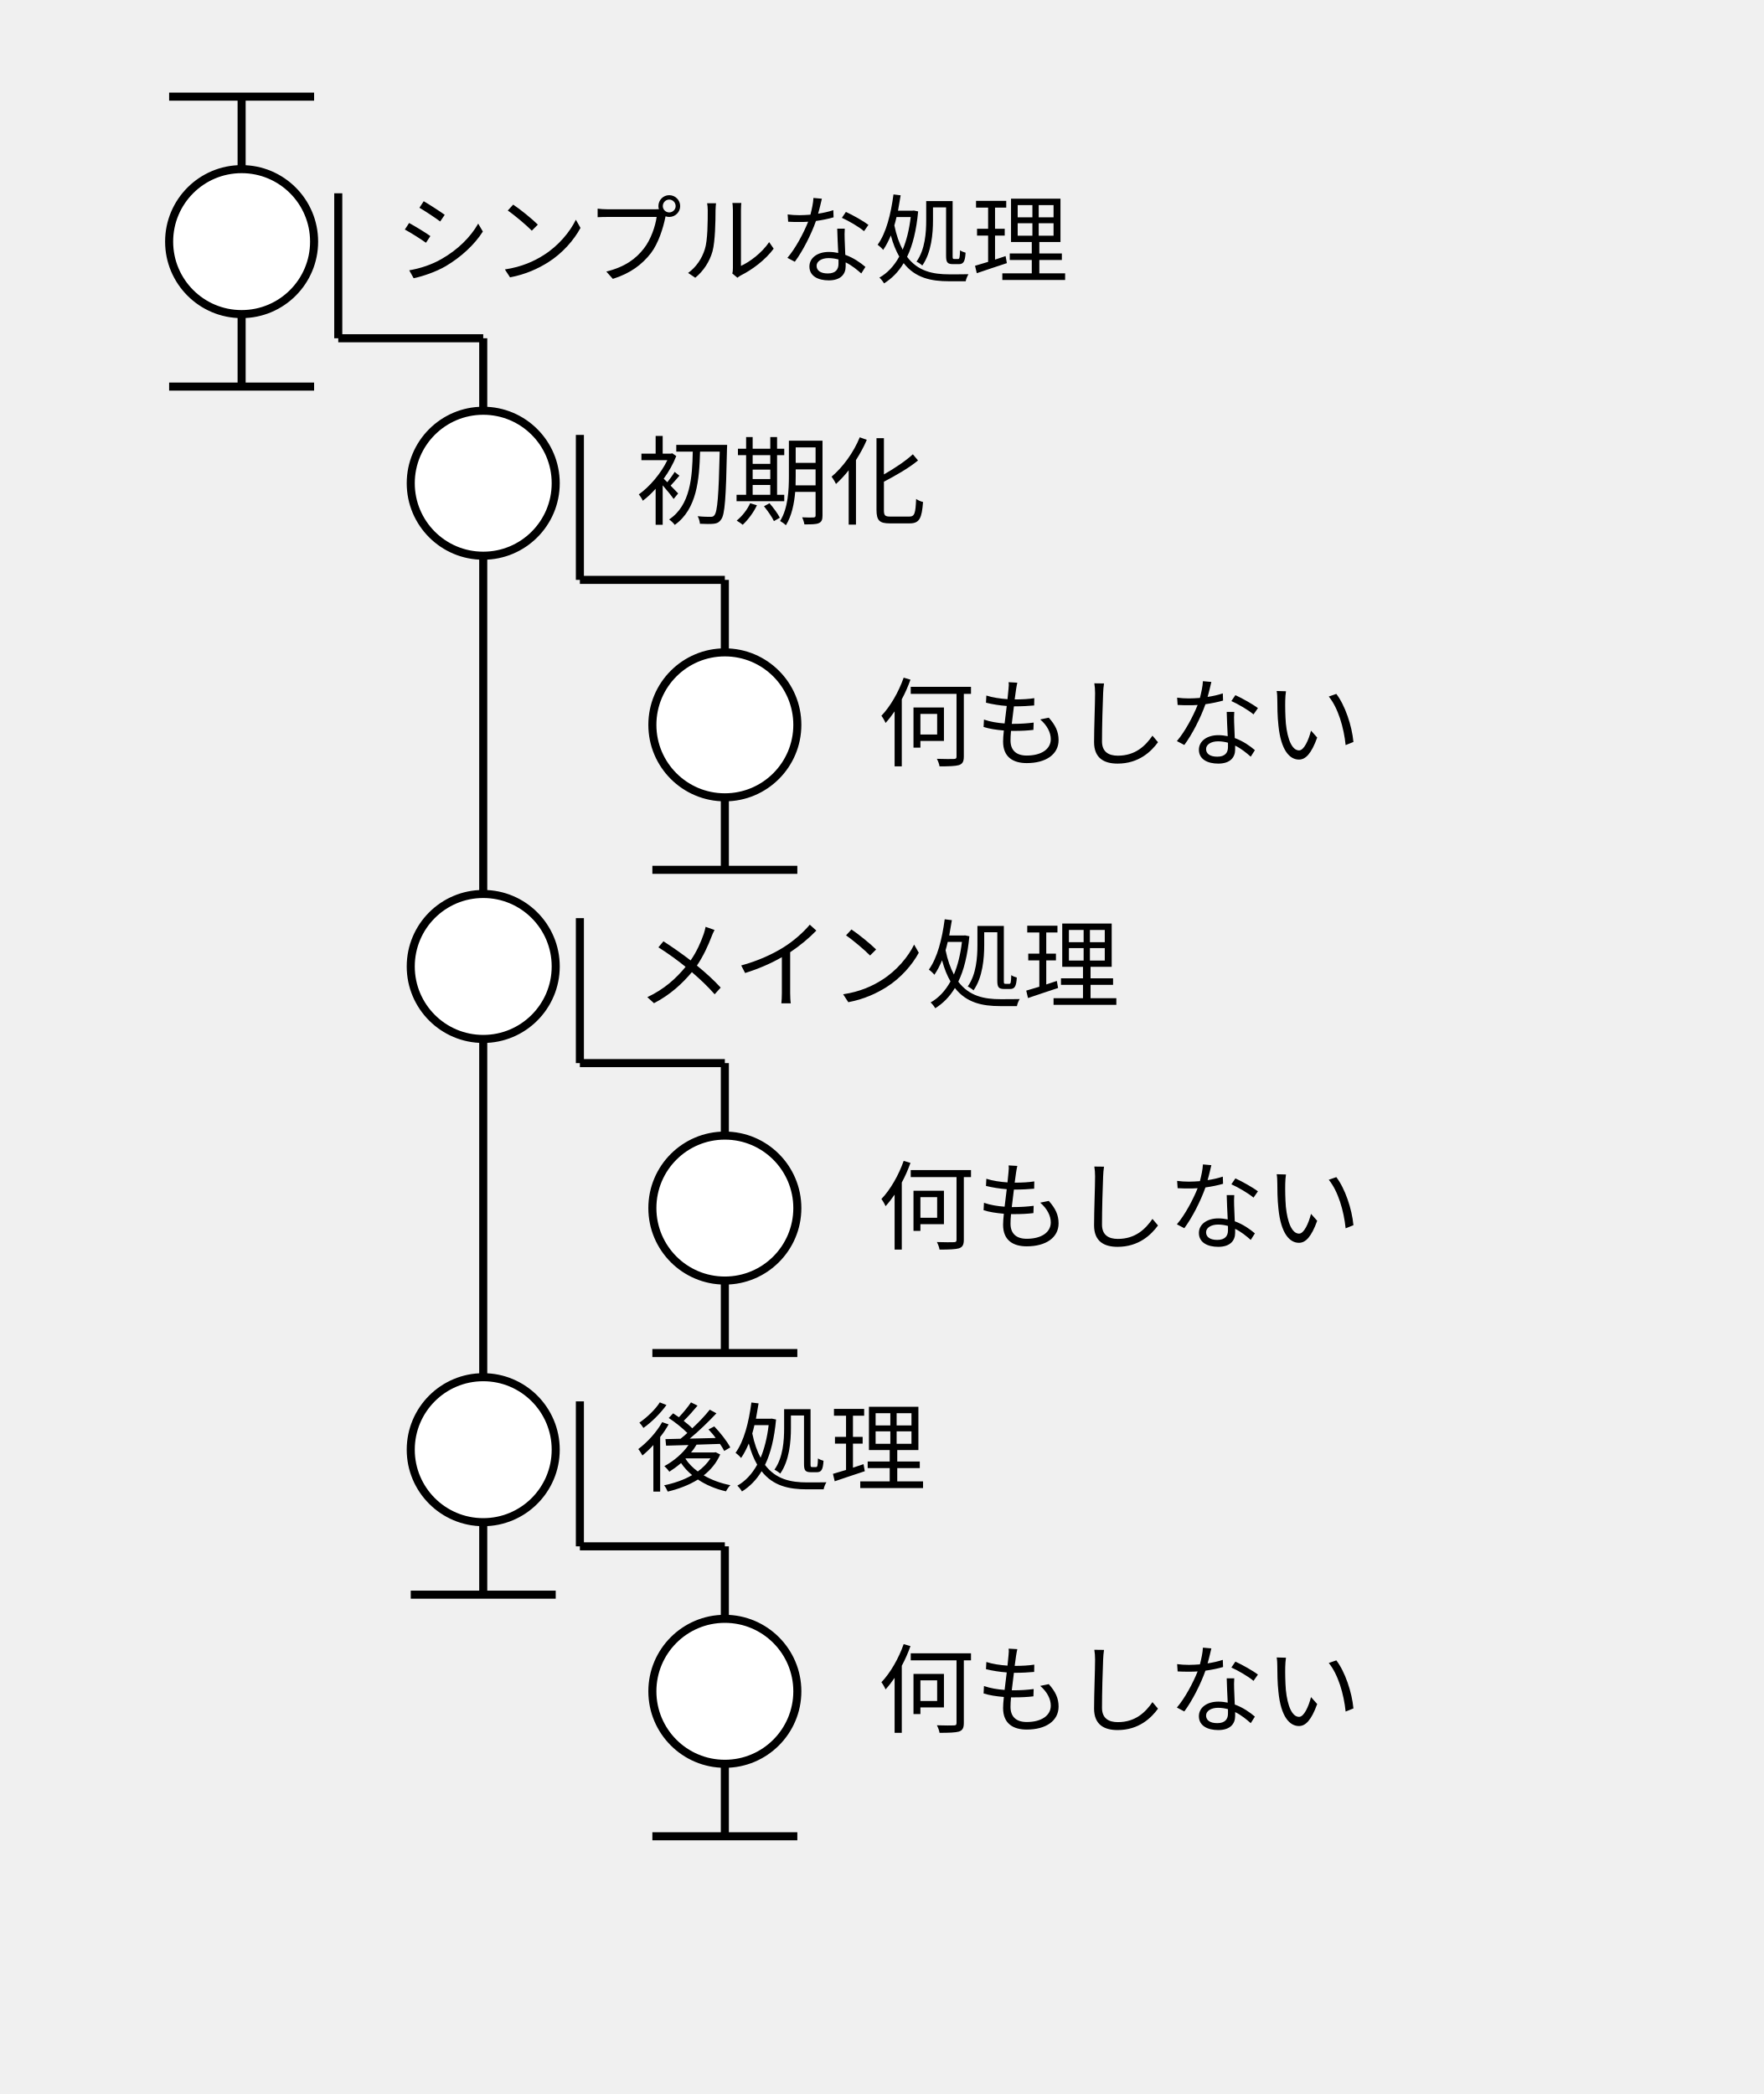
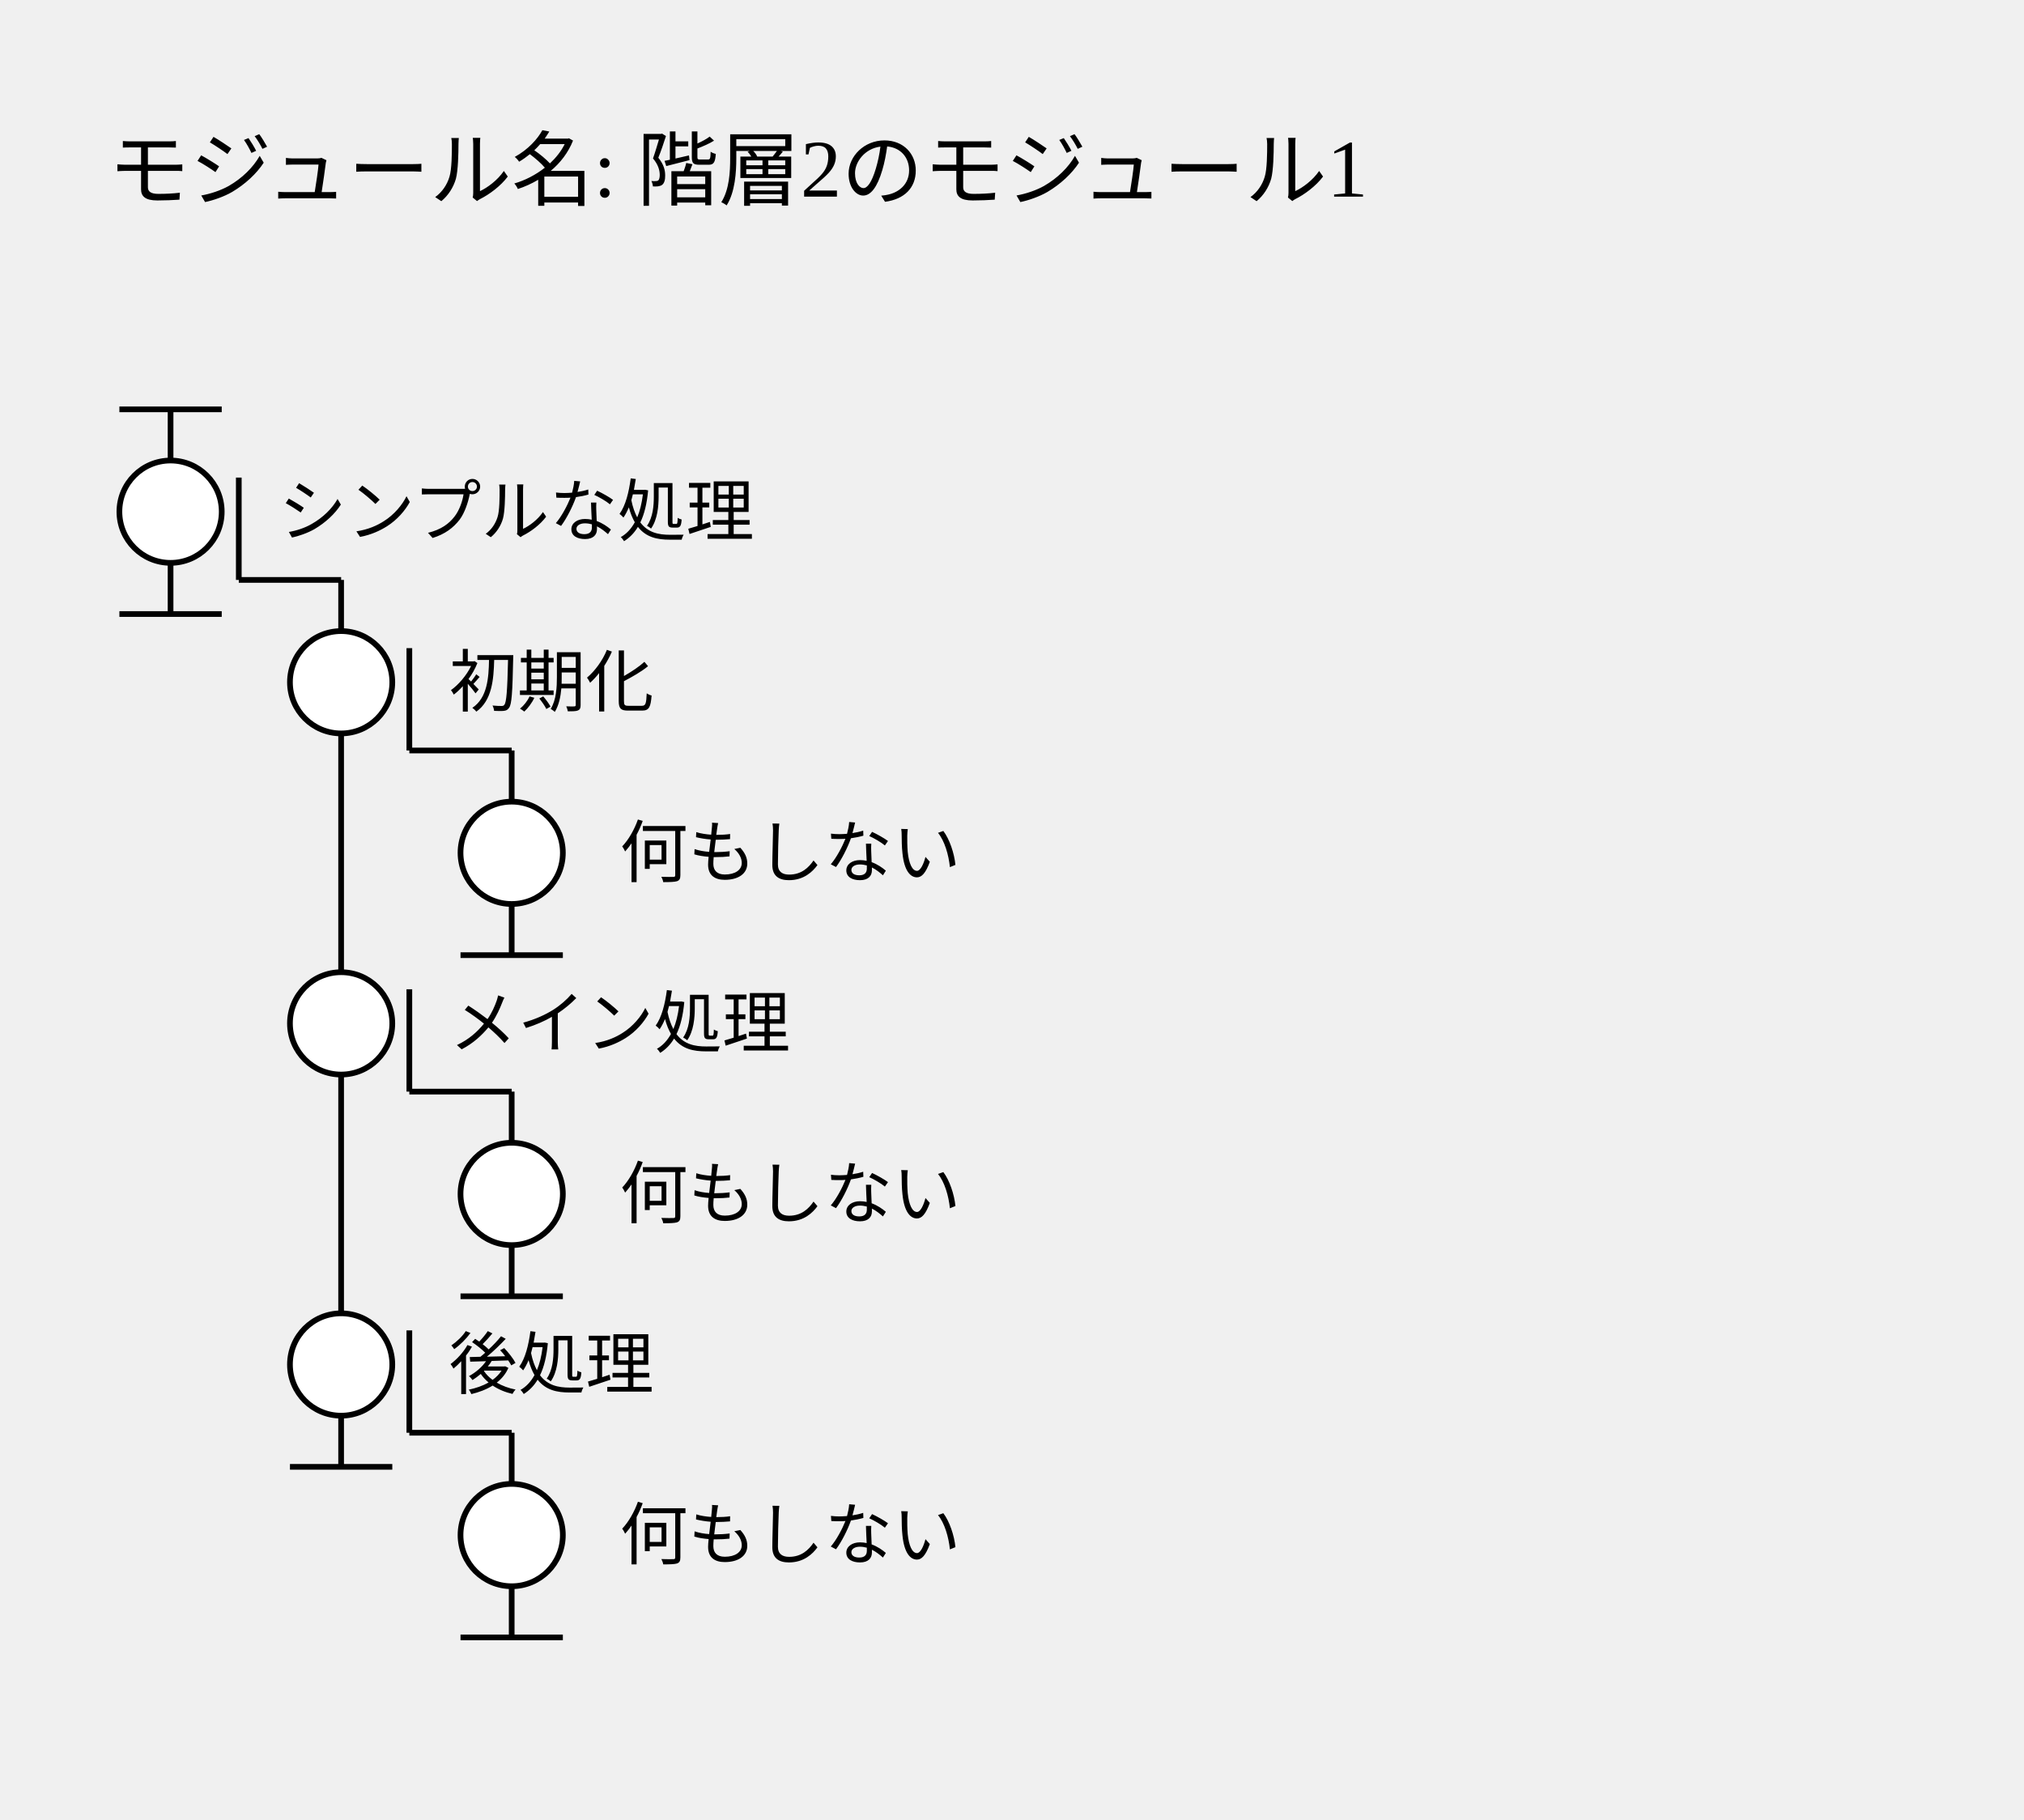
- <svg xmlns="http://www.w3.org/2000/svg" width="219" height="260" style="background-color: #808d81">
-   <circle cx="30" cy="30" r="9" fill="white" stroke="black" />
-   <text x="49" y="30" text-anchor="start" dominant-baseline="middle" font-size="100%" rotate="0">シンプルな処理</text>
-   <line x1="30" y1="12" x2="30" y2="21" stroke="black" />
-   <line x1="21" y1="12" x2="39" y2="12" stroke="black" />
-   <line x1="30" y1="39" x2="30" y2="48" stroke="black" />
-   <line x1="21" y1="48" x2="39" y2="48" stroke="black" />
-   <circle cx="60" cy="60" r="9" fill="white" stroke="black" />
-   <text x="79" y="60" text-anchor="start" dominant-baseline="middle" font-size="100%" rotate="0">初期化</text>
-   <line x1="60" y1="42" x2="60" y2="51" stroke="black" />
-   <line x1="42" y1="42" x2="60" y2="42" stroke="black" />
-   <line x1="42" y1="24" x2="42" y2="42" stroke="black" />
-   <circle cx="90" cy="90" r="9" fill="white" stroke="black" />
-   <text x="109" y="90" text-anchor="start" dominant-baseline="middle" font-size="100%" rotate="0">何もしない</text>
-   <line x1="90" y1="99" x2="90" y2="108" stroke="black" />
-   <line x1="81" y1="108" x2="99" y2="108" stroke="black" />
-   <line x1="90" y1="72" x2="90" y2="81" stroke="black" />
-   <line x1="72" y1="72" x2="90" y2="72" stroke="black" />
-   <line x1="72" y1="54" x2="72" y2="72" stroke="black" />
+ <svg xmlns="http://www.w3.org/2000/svg" width="356" height="320" style="background-color: #808d81">
+   <text x="19" y="30" text-anchor="start" dominant-baseline="middle" font-size="120%" rotate="0">モジュール名: 階層2のモジュール1</text>
+   <circle cx="30" cy="90" r="9" fill="white" stroke="black" />
+   <text x="49" y="90" text-anchor="start" dominant-baseline="middle" font-size="100%" rotate="0">シンプルな処理</text>
+   <line x1="30" y1="72" x2="30" y2="81" stroke="black" />
+   <line x1="21" y1="72" x2="39" y2="72" stroke="black" />
+   <line x1="30" y1="99" x2="30" y2="108" stroke="black" />
+   <line x1="21" y1="108" x2="39" y2="108" stroke="black" />
  <circle cx="60" cy="120" r="9" fill="white" stroke="black" />
-   <text x="79" y="120" text-anchor="start" dominant-baseline="middle" font-size="100%" rotate="0">メイン処理</text>
-   <line x1="60" y1="69" x2="60" y2="111" stroke="black" />
+   <text x="79" y="120" text-anchor="start" dominant-baseline="middle" font-size="100%" rotate="0">初期化</text>
+   <line x1="60" y1="102" x2="60" y2="111" stroke="black" />
+   <line x1="42" y1="102" x2="60" y2="102" stroke="black" />
+   <line x1="42" y1="84" x2="42" y2="102" stroke="black" />
  <circle cx="90" cy="150" r="9" fill="white" stroke="black" />
  <text x="109" y="150" text-anchor="start" dominant-baseline="middle" font-size="100%" rotate="0">何もしない</text>
  <line x1="90" y1="159" x2="90" y2="168" stroke="black" />
  <line x1="81" y1="168" x2="99" y2="168" stroke="black" />
  <line x1="90" y1="132" x2="90" y2="141" stroke="black" />
  <line x1="72" y1="132" x2="90" y2="132" stroke="black" />
  <line x1="72" y1="114" x2="72" y2="132" stroke="black" />
  <circle cx="60" cy="180" r="9" fill="white" stroke="black" />
-   <text x="79" y="180" text-anchor="start" dominant-baseline="middle" font-size="100%" rotate="0">後処理</text>
+   <text x="79" y="180" text-anchor="start" dominant-baseline="middle" font-size="100%" rotate="0">メイン処理</text>
  <line x1="60" y1="129" x2="60" y2="171" stroke="black" />
-   <line x1="60" y1="189" x2="60" y2="198" stroke="black" />
-   <line x1="51" y1="198" x2="69" y2="198" stroke="black" />
  <circle cx="90" cy="210" r="9" fill="white" stroke="black" />
  <text x="109" y="210" text-anchor="start" dominant-baseline="middle" font-size="100%" rotate="0">何もしない</text>
  <line x1="90" y1="219" x2="90" y2="228" stroke="black" />
  <line x1="81" y1="228" x2="99" y2="228" stroke="black" />
  <line x1="90" y1="192" x2="90" y2="201" stroke="black" />
  <line x1="72" y1="192" x2="90" y2="192" stroke="black" />
  <line x1="72" y1="174" x2="72" y2="192" stroke="black" />
+   <circle cx="60" cy="240" r="9" fill="white" stroke="black" />
+   <text x="79" y="240" text-anchor="start" dominant-baseline="middle" font-size="100%" rotate="0">後処理</text>
+   <line x1="60" y1="189" x2="60" y2="231" stroke="black" />
+   <line x1="60" y1="249" x2="60" y2="258" stroke="black" />
+   <line x1="51" y1="258" x2="69" y2="258" stroke="black" />
+   <circle cx="90" cy="270" r="9" fill="white" stroke="black" />
+   <text x="109" y="270" text-anchor="start" dominant-baseline="middle" font-size="100%" rotate="0">何もしない</text>
+   <line x1="90" y1="279" x2="90" y2="288" stroke="black" />
+   <line x1="81" y1="288" x2="99" y2="288" stroke="black" />
+   <line x1="90" y1="252" x2="90" y2="261" stroke="black" />
+   <line x1="72" y1="252" x2="90" y2="252" stroke="black" />
+   <line x1="72" y1="234" x2="72" y2="252" stroke="black" />
</svg>
